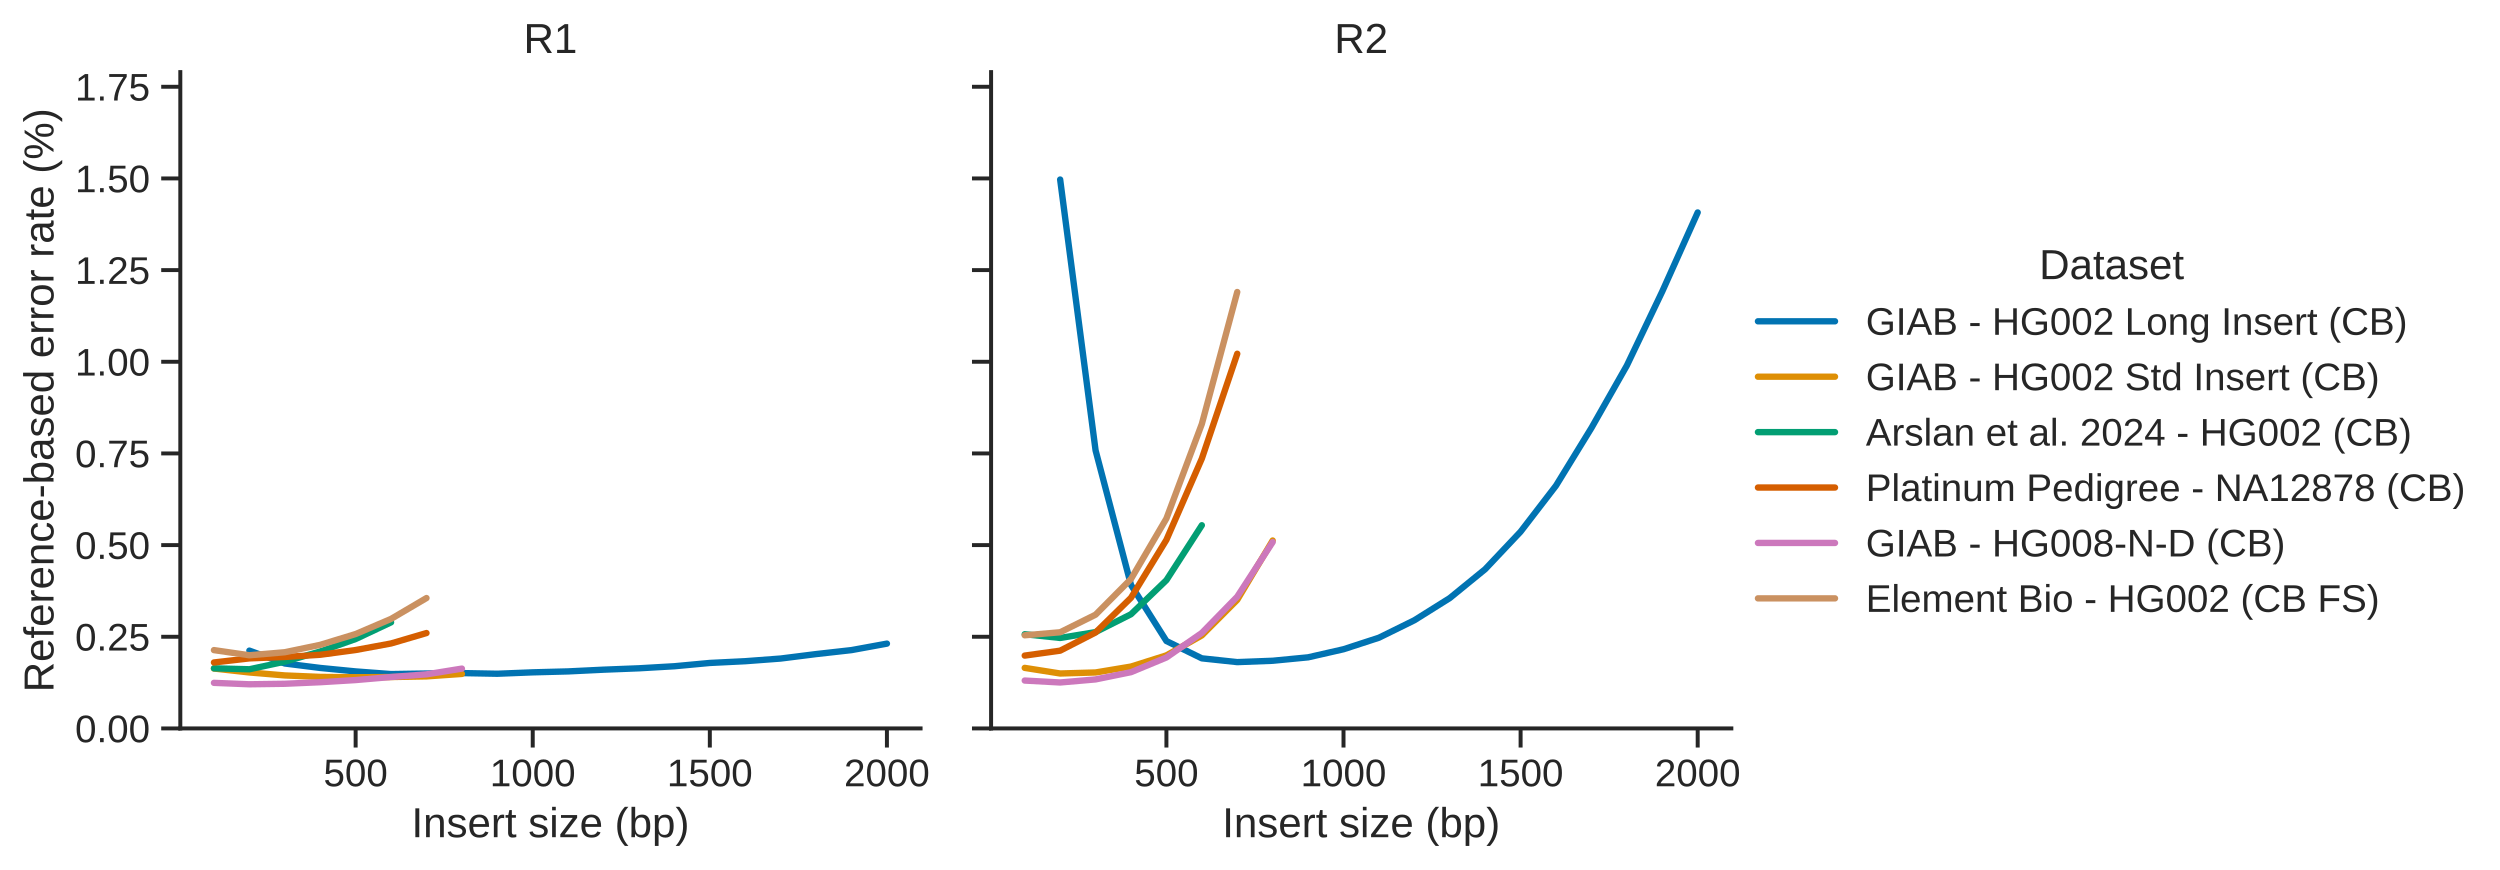
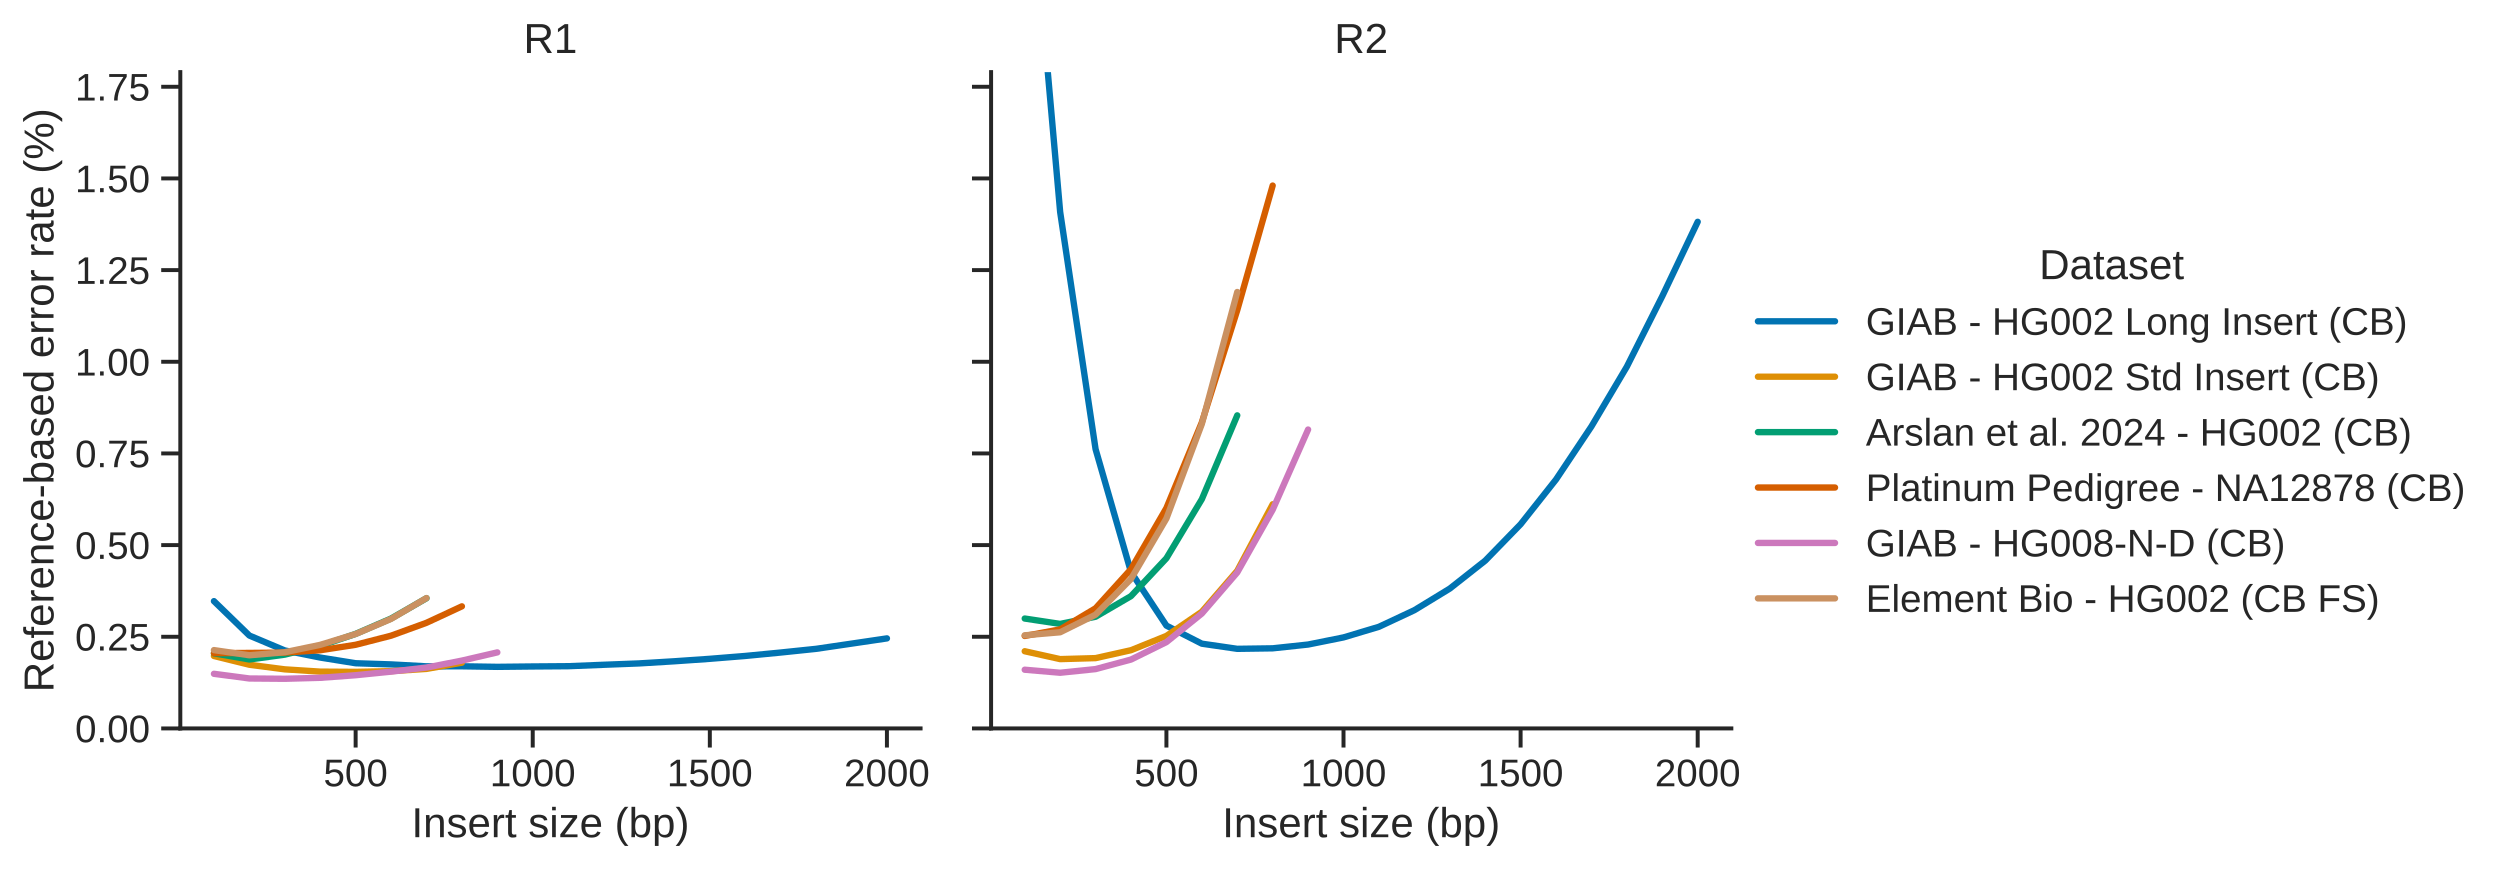
<svg xmlns="http://www.w3.org/2000/svg" xmlns:xlink="http://www.w3.org/1999/xlink" width="785.241pt" height="272.95pt" viewBox="0 0 785.241 272.95" version="1.1">
  <defs>
    <style type="text/css">*{stroke-linejoin: round; stroke-linecap: butt}</style>
  </defs>
  <g id="figure_1">
    <g id="patch_1">
      <path d="M 0 272.95  L 785.241 272.95  L 785.241 0  L 0 0  L 0 272.95  z " style="fill: none" />
    </g>
    <g id="axes_1">
      <g id="patch_2">
        <path d="M 56.635 228.796  L 289.146 228.796  L 289.146 22.648  L 56.635 22.648  L 56.635 228.796  z " style="fill: none" />
      </g>
      <g id="matplotlib.axis_1">
        <g id="xtick_1">
          <g id="line2d_1">
            <defs>
-               <path id="m92e00414c8" d="M 0 0  L 0 6  " style="stroke: #262626; stroke-width: 1.25" />
+               <path id="m646bd89de6" d="M 0 0  L 0 6  " style="stroke: #262626; stroke-width: 1.25" />
            </defs>
            <g>
-               <use xlink:href="#m92e00414c8" x="111.704" y="228.796" style="fill: #262626; stroke: #262626; stroke-width: 1.25" />
+               <use xlink:href="#m646bd89de6" x="111.704" y="228.796" style="fill: #262626; stroke: #262626; stroke-width: 1.25" />
            </g>
          </g>
          <g id="text_1">
            <text style="fill: #262626; font: 12.1px 'Arial', 'DejaVu Sans', 'Liberation Sans', 'Bitstream Vera Sans', sans-serif; text-anchor: middle" x="111.704" y="246.957" transform="rotate(-0 111.7036 246.9573)">500</text>
          </g>
        </g>
        <g id="xtick_2">
          <g id="line2d_2">
            <g>
-               <use xlink:href="#m92e00414c8" x="167.328" y="228.796" style="fill: #262626; stroke: #262626; stroke-width: 1.25" />
+               <use xlink:href="#m646bd89de6" x="167.328" y="228.796" style="fill: #262626; stroke: #262626; stroke-width: 1.25" />
            </g>
          </g>
          <g id="text_2">
            <text style="fill: #262626; font: 12.1px 'Arial', 'DejaVu Sans', 'Liberation Sans', 'Bitstream Vera Sans', sans-serif; text-anchor: middle" x="167.328" y="246.957" transform="rotate(-0 167.3283 246.9573)">1000</text>
          </g>
        </g>
        <g id="xtick_3">
          <g id="line2d_3">
            <g>
-               <use xlink:href="#m92e00414c8" x="222.953" y="228.796" style="fill: #262626; stroke: #262626; stroke-width: 1.25" />
+               <use xlink:href="#m646bd89de6" x="222.953" y="228.796" style="fill: #262626; stroke: #262626; stroke-width: 1.25" />
            </g>
          </g>
          <g id="text_3">
            <text style="fill: #262626; font: 12.1px 'Arial', 'DejaVu Sans', 'Liberation Sans', 'Bitstream Vera Sans', sans-serif; text-anchor: middle" x="222.953" y="246.957" transform="rotate(-0 222.953 246.9573)">1500</text>
          </g>
        </g>
        <g id="xtick_4">
          <g id="line2d_4">
            <g>
-               <use xlink:href="#m92e00414c8" x="278.578" y="228.796" style="fill: #262626; stroke: #262626; stroke-width: 1.25" />
+               <use xlink:href="#m646bd89de6" x="278.578" y="228.796" style="fill: #262626; stroke: #262626; stroke-width: 1.25" />
            </g>
          </g>
          <g id="text_4">
            <text style="fill: #262626; font: 12.1px 'Arial', 'DejaVu Sans', 'Liberation Sans', 'Bitstream Vera Sans', sans-serif; text-anchor: middle" x="278.578" y="246.957" transform="rotate(-0 278.5777 246.9573)">2000</text>
          </g>
        </g>
        <g id="text_5">
          <text style="fill: #262626; font: 13.2px 'Arial', 'DejaVu Sans', 'Liberation Sans', 'Bitstream Vera Sans', sans-serif; text-anchor: middle" x="172.891" y="262.971" transform="rotate(-0 172.8907 262.9713)">Insert size (bp)</text>
        </g>
      </g>
      <g id="matplotlib.axis_2">
        <g id="ytick_1">
          <g id="line2d_5">
            <defs>
-               <path id="me6cf641225" d="M 0 0  L -6 0  " style="stroke: #262626; stroke-width: 1.25" />
+               <path id="m1c144d953c" d="M 0 0  L -6 0  " style="stroke: #262626; stroke-width: 1.25" />
            </defs>
            <g>
-               <use xlink:href="#me6cf641225" x="56.635" y="228.796" style="fill: #262626; stroke: #262626; stroke-width: 1.25" />
+               <use xlink:href="#m1c144d953c" x="56.635" y="228.796" style="fill: #262626; stroke: #262626; stroke-width: 1.25" />
            </g>
          </g>
          <g id="text_6">
            <text style="fill: #262626; font: 12.1px 'Arial', 'DejaVu Sans', 'Liberation Sans', 'Bitstream Vera Sans', sans-serif; text-anchor: end" x="47.135" y="233.127" transform="rotate(-0 47.13511 233.1268)">0.00</text>
          </g>
        </g>
        <g id="ytick_2">
          <g id="line2d_6">
            <g>
-               <use xlink:href="#me6cf641225" x="56.635" y="200.005" style="fill: #262626; stroke: #262626; stroke-width: 1.25" />
+               <use xlink:href="#m1c144d953c" x="56.635" y="200.005" style="fill: #262626; stroke: #262626; stroke-width: 1.25" />
            </g>
          </g>
          <g id="text_7">
            <text style="fill: #262626; font: 12.1px 'Arial', 'DejaVu Sans', 'Liberation Sans', 'Bitstream Vera Sans', sans-serif; text-anchor: end" x="47.135" y="204.335" transform="rotate(-0 47.13511 204.3352)">0.25</text>
          </g>
        </g>
        <g id="ytick_3">
          <g id="line2d_7">
            <g>
-               <use xlink:href="#me6cf641225" x="56.635" y="171.213" style="fill: #262626; stroke: #262626; stroke-width: 1.25" />
+               <use xlink:href="#m1c144d953c" x="56.635" y="171.213" style="fill: #262626; stroke: #262626; stroke-width: 1.25" />
            </g>
          </g>
          <g id="text_8">
            <text style="fill: #262626; font: 12.1px 'Arial', 'DejaVu Sans', 'Liberation Sans', 'Bitstream Vera Sans', sans-serif; text-anchor: end" x="47.135" y="175.544" transform="rotate(-0 47.13511 175.5435)">0.50</text>
          </g>
        </g>
        <g id="ytick_4">
          <g id="line2d_8">
            <g>
-               <use xlink:href="#me6cf641225" x="56.635" y="142.421" style="fill: #262626; stroke: #262626; stroke-width: 1.25" />
+               <use xlink:href="#m1c144d953c" x="56.635" y="142.421" style="fill: #262626; stroke: #262626; stroke-width: 1.25" />
            </g>
          </g>
          <g id="text_9">
            <text style="fill: #262626; font: 12.1px 'Arial', 'DejaVu Sans', 'Liberation Sans', 'Bitstream Vera Sans', sans-serif; text-anchor: end" x="47.135" y="146.752" transform="rotate(-0 47.13511 146.7519)">0.75</text>
          </g>
        </g>
        <g id="ytick_5">
          <g id="line2d_9">
            <g>
-               <use xlink:href="#me6cf641225" x="56.635" y="113.63" style="fill: #262626; stroke: #262626; stroke-width: 1.25" />
+               <use xlink:href="#m1c144d953c" x="56.635" y="113.63" style="fill: #262626; stroke: #262626; stroke-width: 1.25" />
            </g>
          </g>
          <g id="text_10">
            <text style="fill: #262626; font: 12.1px 'Arial', 'DejaVu Sans', 'Liberation Sans', 'Bitstream Vera Sans', sans-serif; text-anchor: end" x="47.135" y="117.96" transform="rotate(-0 47.13511 117.9603)">1.00</text>
          </g>
        </g>
        <g id="ytick_6">
          <g id="line2d_10">
            <g>
-               <use xlink:href="#me6cf641225" x="56.635" y="84.838" style="fill: #262626; stroke: #262626; stroke-width: 1.25" />
+               <use xlink:href="#m1c144d953c" x="56.635" y="84.838" style="fill: #262626; stroke: #262626; stroke-width: 1.25" />
            </g>
          </g>
          <g id="text_11">
            <text style="fill: #262626; font: 12.1px 'Arial', 'DejaVu Sans', 'Liberation Sans', 'Bitstream Vera Sans', sans-serif; text-anchor: end" x="47.135" y="89.169" transform="rotate(-0 47.13511 89.16869)">1.25</text>
          </g>
        </g>
        <g id="ytick_7">
          <g id="line2d_11">
            <g>
-               <use xlink:href="#me6cf641225" x="56.635" y="56.047" style="fill: #262626; stroke: #262626; stroke-width: 1.25" />
+               <use xlink:href="#m1c144d953c" x="56.635" y="56.047" style="fill: #262626; stroke: #262626; stroke-width: 1.25" />
            </g>
          </g>
          <g id="text_12">
            <text style="fill: #262626; font: 12.1px 'Arial', 'DejaVu Sans', 'Liberation Sans', 'Bitstream Vera Sans', sans-serif; text-anchor: end" x="47.135" y="60.377" transform="rotate(-0 47.13511 60.37707)">1.50</text>
          </g>
        </g>
        <g id="ytick_8">
          <g id="line2d_12">
            <g>
-               <use xlink:href="#me6cf641225" x="56.635" y="27.255" style="fill: #262626; stroke: #262626; stroke-width: 1.25" />
+               <use xlink:href="#m1c144d953c" x="56.635" y="27.255" style="fill: #262626; stroke: #262626; stroke-width: 1.25" />
            </g>
          </g>
          <g id="text_13">
            <text style="fill: #262626; font: 12.1px 'Arial', 'DejaVu Sans', 'Liberation Sans', 'Bitstream Vera Sans', sans-serif; text-anchor: end" x="47.135" y="31.585" transform="rotate(-0 47.13511 31.58545)">1.75</text>
          </g>
        </g>
        <g id="text_14">
          <text style="fill: #262626; font: 13.2px 'Arial', 'DejaVu Sans', 'Liberation Sans', 'Bitstream Vera Sans', sans-serif; text-anchor: middle" x="16.809" y="125.722" transform="rotate(-90 16.80919 125.7223)">Reference-based error rate (%)</text>
        </g>
      </g>
      <g id="PolyCollection_1" />
      <g id="PolyCollection_2" />
      <g id="PolyCollection_3" />
      <g id="PolyCollection_4" />
      <g id="PolyCollection_5" />
      <g id="PolyCollection_6" />
      <g id="line2d_13">
-         <path d="M 78.329 204.361  L 89.454 208.4  L 100.579 209.798  L 111.704 210.888  L 122.829 211.726  L 133.953 211.547  L 145.078 211.41  L 156.203 211.623  L 167.328 211.178  L 178.453 210.885  L 189.578 210.344  L 200.703 209.909  L 211.828 209.264  L 222.953 208.23  L 234.078 207.682  L 245.203 206.845  L 256.328 205.445  L 267.453 204.194  L 278.578 202.16  " clip-path="url(#p9f7378f1e8)" style="fill: none; stroke: #0173b2; stroke-width: 2; stroke-linecap: round" />
+         <path d="M 67.204 188.821  L 78.329 199.624  L 89.454 204.303  L 100.579 206.534  L 111.704 208.319  L 122.829 208.687  L 133.953 209.295  L 145.078 209.282  L 156.203 209.456  L 167.328 209.334  L 178.453 209.25  L 189.578 208.805  L 200.703 208.377  L 211.828 207.702  L 222.953 206.931  L 234.078 206.032  L 245.203 204.956  L 256.328 203.797  L 267.453 202.162  L 278.578 200.516  " clip-path="url(#pf54c8b9371)" style="fill: none; stroke: #0173b2; stroke-width: 2; stroke-linecap: round" />
      </g>
      <g id="line2d_14">
-         <path d="M 67.204 209.981  L 78.329 211.219  L 89.454 212.148  L 100.579 212.611  L 111.704 212.714  L 122.829 212.657  L 133.953 212.452  L 145.078 211.678  " clip-path="url(#p9f7378f1e8)" style="fill: none; stroke: #de8f05; stroke-width: 2; stroke-linecap: round" />
+         <path d="M 67.204 206.05  L 78.329 208.796  L 89.454 210.24  L 100.579 210.955  L 111.704 211.032  L 122.829 210.805  L 133.953 210.098  L 145.078 208.143  " clip-path="url(#pf54c8b9371)" style="fill: none; stroke: #de8f05; stroke-width: 2; stroke-linecap: round" />
      </g>
      <g id="line2d_15">
-         <path d="M 67.204 209.922  L 78.329 210.212  L 89.454 207.831  L 100.579 204.624  L 111.704 200.715  L 122.829 195.474  " clip-path="url(#p9f7378f1e8)" style="fill: none; stroke: #029e73; stroke-width: 2; stroke-linecap: round" />
+         <path d="M 67.204 205.197  L 78.329 207.141  L 89.454 205.619  L 100.579 202.887  L 111.704 199.097  L 122.829 194.274  L 133.953 187.896  " clip-path="url(#pf54c8b9371)" style="fill: none; stroke: #029e73; stroke-width: 2; stroke-linecap: round" />
      </g>
      <g id="line2d_16">
-         <path d="M 67.204 208.078  L 78.329 206.797  L 89.454 206.353  L 100.579 205.661  L 111.704 204.166  L 122.829 202.107  L 133.953 198.84  " clip-path="url(#p9f7378f1e8)" style="fill: none; stroke: #d55e00; stroke-width: 2; stroke-linecap: round" />
+         <path d="M 67.204 205.159  L 78.329 205.082  L 89.454 204.973  L 100.579 204.243  L 111.704 202.523  L 122.829 199.668  L 133.953 195.617  L 145.078 190.451  " clip-path="url(#pf54c8b9371)" style="fill: none; stroke: #d55e00; stroke-width: 2; stroke-linecap: round" />
      </g>
      <g id="line2d_17">
-         <path d="M 67.204 214.481  L 78.329 214.93  L 89.454 214.771  L 100.579 214.28  L 111.704 213.606  L 122.829 212.65  L 133.953 211.806  L 145.078 210.005  " clip-path="url(#p9f7378f1e8)" style="fill: none; stroke: #cc78bc; stroke-width: 2; stroke-linecap: round" />
+         <path d="M 67.204 211.64  L 78.329 213.108  L 89.454 213.202  L 100.579 212.898  L 111.704 212.082  L 122.829 210.962  L 133.953 209.671  L 145.078 207.49  L 156.203 204.915  " clip-path="url(#pf54c8b9371)" style="fill: none; stroke: #cc78bc; stroke-width: 2; stroke-linecap: round" />
      </g>
      <g id="line2d_18">
-         <path d="M 67.204 204.198  L 78.329 205.817  L 89.454 204.861  L 100.579 202.542  L 111.704 199.145  L 122.829 194.393  L 133.953 187.848  " clip-path="url(#p9f7378f1e8)" style="fill: none; stroke: #ca9161; stroke-width: 2; stroke-linecap: round" />
+         <path d="M 67.204 204.198  L 78.329 205.817  L 89.454 204.861  L 100.579 202.542  L 111.704 199.145  L 122.829 194.393  L 133.953 187.848  " clip-path="url(#pf54c8b9371)" style="fill: none; stroke: #ca9161; stroke-width: 2; stroke-linecap: round" />
      </g>
      <g id="line2d_19" />
      <g id="line2d_20" />
      <g id="line2d_21" />
      <g id="line2d_22" />
      <g id="line2d_23" />
      <g id="line2d_24" />
      <g id="patch_3">
        <path d="M 56.635 228.796  L 56.635 22.648  " style="fill: none; stroke: #262626; stroke-width: 1.25; stroke-linejoin: miter; stroke-linecap: square" />
      </g>
      <g id="patch_4">
        <path d="M 56.635 228.796  L 289.146 228.796  " style="fill: none; stroke: #262626; stroke-width: 1.25; stroke-linejoin: miter; stroke-linecap: square" />
      </g>
      <g id="text_15">
        <text style="fill: #262626; font: 13.2px 'Arial', 'DejaVu Sans', 'Liberation Sans', 'Bitstream Vera Sans', sans-serif; text-anchor: middle" x="172.891" y="16.648" transform="rotate(-0 172.8907 16.64831)">R1</text>
      </g>
    </g>
    <g id="axes_2">
      <g id="patch_5">
        <path d="M 311.298 228.796  L 543.809 228.796  L 543.809 22.648  L 311.298 22.648  L 311.298 228.796  z " style="fill: none" />
      </g>
      <g id="matplotlib.axis_3">
        <g id="xtick_5">
          <g id="line2d_25">
            <g>
-               <use xlink:href="#m92e00414c8" x="366.366" y="228.796" style="fill: #262626; stroke: #262626; stroke-width: 1.25" />
+               <use xlink:href="#m646bd89de6" x="366.366" y="228.796" style="fill: #262626; stroke: #262626; stroke-width: 1.25" />
            </g>
          </g>
          <g id="text_16">
            <text style="fill: #262626; font: 12.1px 'Arial', 'DejaVu Sans', 'Liberation Sans', 'Bitstream Vera Sans', sans-serif; text-anchor: middle" x="366.366" y="246.957" transform="rotate(-0 366.3661 246.9573)">500</text>
          </g>
        </g>
        <g id="xtick_6">
          <g id="line2d_26">
            <g>
-               <use xlink:href="#m92e00414c8" x="421.991" y="228.796" style="fill: #262626; stroke: #262626; stroke-width: 1.25" />
+               <use xlink:href="#m646bd89de6" x="421.991" y="228.796" style="fill: #262626; stroke: #262626; stroke-width: 1.25" />
            </g>
          </g>
          <g id="text_17">
            <text style="fill: #262626; font: 12.1px 'Arial', 'DejaVu Sans', 'Liberation Sans', 'Bitstream Vera Sans', sans-serif; text-anchor: middle" x="421.991" y="246.957" transform="rotate(-0 421.9908 246.9573)">1000</text>
          </g>
        </g>
        <g id="xtick_7">
          <g id="line2d_27">
            <g>
-               <use xlink:href="#m92e00414c8" x="477.615" y="228.796" style="fill: #262626; stroke: #262626; stroke-width: 1.25" />
+               <use xlink:href="#m646bd89de6" x="477.615" y="228.796" style="fill: #262626; stroke: #262626; stroke-width: 1.25" />
            </g>
          </g>
          <g id="text_18">
            <text style="fill: #262626; font: 12.1px 'Arial', 'DejaVu Sans', 'Liberation Sans', 'Bitstream Vera Sans', sans-serif; text-anchor: middle" x="477.615" y="246.957" transform="rotate(-0 477.6155 246.9573)">1500</text>
          </g>
        </g>
        <g id="xtick_8">
          <g id="line2d_28">
            <g>
-               <use xlink:href="#m92e00414c8" x="533.24" y="228.796" style="fill: #262626; stroke: #262626; stroke-width: 1.25" />
+               <use xlink:href="#m646bd89de6" x="533.24" y="228.796" style="fill: #262626; stroke: #262626; stroke-width: 1.25" />
            </g>
          </g>
          <g id="text_19">
            <text style="fill: #262626; font: 12.1px 'Arial', 'DejaVu Sans', 'Liberation Sans', 'Bitstream Vera Sans', sans-serif; text-anchor: middle" x="533.24" y="246.957" transform="rotate(-0 533.2402 246.9573)">2000</text>
          </g>
        </g>
        <g id="text_20">
          <text style="fill: #262626; font: 13.2px 'Arial', 'DejaVu Sans', 'Liberation Sans', 'Bitstream Vera Sans', sans-serif; text-anchor: middle" x="427.553" y="262.971" transform="rotate(-0 427.5533 262.9713)">Insert size (bp)</text>
        </g>
      </g>
      <g id="matplotlib.axis_4">
        <g id="ytick_9">
          <g id="line2d_29">
            <g>
-               <use xlink:href="#me6cf641225" x="311.298" y="228.796" style="fill: #262626; stroke: #262626; stroke-width: 1.25" />
+               <use xlink:href="#m1c144d953c" x="311.298" y="228.796" style="fill: #262626; stroke: #262626; stroke-width: 1.25" />
            </g>
          </g>
        </g>
        <g id="ytick_10">
          <g id="line2d_30">
            <g>
-               <use xlink:href="#me6cf641225" x="311.298" y="200.005" style="fill: #262626; stroke: #262626; stroke-width: 1.25" />
+               <use xlink:href="#m1c144d953c" x="311.298" y="200.005" style="fill: #262626; stroke: #262626; stroke-width: 1.25" />
            </g>
          </g>
        </g>
        <g id="ytick_11">
          <g id="line2d_31">
            <g>
-               <use xlink:href="#me6cf641225" x="311.298" y="171.213" style="fill: #262626; stroke: #262626; stroke-width: 1.25" />
+               <use xlink:href="#m1c144d953c" x="311.298" y="171.213" style="fill: #262626; stroke: #262626; stroke-width: 1.25" />
            </g>
          </g>
        </g>
        <g id="ytick_12">
          <g id="line2d_32">
            <g>
-               <use xlink:href="#me6cf641225" x="311.298" y="142.421" style="fill: #262626; stroke: #262626; stroke-width: 1.25" />
+               <use xlink:href="#m1c144d953c" x="311.298" y="142.421" style="fill: #262626; stroke: #262626; stroke-width: 1.25" />
            </g>
          </g>
        </g>
        <g id="ytick_13">
          <g id="line2d_33">
            <g>
-               <use xlink:href="#me6cf641225" x="311.298" y="113.63" style="fill: #262626; stroke: #262626; stroke-width: 1.25" />
+               <use xlink:href="#m1c144d953c" x="311.298" y="113.63" style="fill: #262626; stroke: #262626; stroke-width: 1.25" />
            </g>
          </g>
        </g>
        <g id="ytick_14">
          <g id="line2d_34">
            <g>
-               <use xlink:href="#me6cf641225" x="311.298" y="84.838" style="fill: #262626; stroke: #262626; stroke-width: 1.25" />
+               <use xlink:href="#m1c144d953c" x="311.298" y="84.838" style="fill: #262626; stroke: #262626; stroke-width: 1.25" />
            </g>
          </g>
        </g>
        <g id="ytick_15">
          <g id="line2d_35">
            <g>
-               <use xlink:href="#me6cf641225" x="311.298" y="56.047" style="fill: #262626; stroke: #262626; stroke-width: 1.25" />
+               <use xlink:href="#m1c144d953c" x="311.298" y="56.047" style="fill: #262626; stroke: #262626; stroke-width: 1.25" />
            </g>
          </g>
        </g>
        <g id="ytick_16">
          <g id="line2d_36">
            <g>
-               <use xlink:href="#me6cf641225" x="311.298" y="27.255" style="fill: #262626; stroke: #262626; stroke-width: 1.25" />
+               <use xlink:href="#m1c144d953c" x="311.298" y="27.255" style="fill: #262626; stroke: #262626; stroke-width: 1.25" />
            </g>
          </g>
        </g>
      </g>
      <g id="PolyCollection_7" />
      <g id="PolyCollection_8" />
      <g id="PolyCollection_9" />
      <g id="PolyCollection_10" />
      <g id="PolyCollection_11" />
      <g id="PolyCollection_12" />
      <g id="line2d_37">
-         <path d="M 332.991 56.393  L 344.116 141.467  L 355.241 183.728  L 366.366 201.343  L 377.491 206.784  L 388.616 207.967  L 399.741 207.542  L 410.866 206.466  L 421.991 203.927  L 433.116 200.305  L 444.241 194.825  L 455.366 187.854  L 466.491 178.778  L 477.615 166.993  L 488.74 152.533  L 499.865 134.411  L 510.99 114.815  L 522.115 91.535  L 533.24 66.733  " clip-path="url(#pebedaa9501)" style="fill: none; stroke: #0173b2; stroke-width: 2; stroke-linecap: round" />
+         <path d="M 327.017 -1  L 332.991 66.579  L 344.116 141.077  L 355.241 179.673  L 366.366 196.505  L 377.491 202.178  L 388.616 203.796  L 399.741 203.635  L 410.866 202.446  L 421.991 200.208  L 433.116 196.873  L 444.241 191.662  L 455.366 184.878  L 466.491 176.112  L 477.615 164.671  L 488.74 150.611  L 499.865 133.94  L 510.99 115.165  L 522.115 93.028  L 533.24 69.671  " clip-path="url(#p8c7e82bc95)" style="fill: none; stroke: #0173b2; stroke-width: 2; stroke-linecap: round" />
      </g>
      <g id="line2d_38">
-         <path d="M 321.866 209.78  L 332.991 211.54  L 344.116 211.219  L 355.241 209.364  L 366.366 205.845  L 377.491 199.581  L 388.616 188.417  L 399.741 169.774  " clip-path="url(#pebedaa9501)" style="fill: none; stroke: #de8f05; stroke-width: 2; stroke-linecap: round" />
+         <path d="M 321.866 204.553  L 332.991 207.025  L 344.116 206.712  L 355.241 204.225  L 366.366 199.733  L 377.491 192.149  L 388.616 179.286  L 399.741 158.393  " clip-path="url(#p8c7e82bc95)" style="fill: none; stroke: #de8f05; stroke-width: 2; stroke-linecap: round" />
      </g>
      <g id="line2d_39">
-         <path d="M 321.866 199.214  L 332.991 200.38  L 344.116 198.535  L 355.241 192.933  L 366.366 182.23  L 377.491 164.979  " clip-path="url(#pebedaa9501)" style="fill: none; stroke: #029e73; stroke-width: 2; stroke-linecap: round" />
+         <path d="M 321.866 194.28  L 332.991 195.967  L 344.116 193.721  L 355.241 187.235  L 366.366 175.344  L 377.491 156.795  L 388.616 130.468  " clip-path="url(#p8c7e82bc95)" style="fill: none; stroke: #029e73; stroke-width: 2; stroke-linecap: round" />
      </g>
      <g id="line2d_40">
-         <path d="M 321.866 205.921  L 332.991 204.372  L 344.116 198.66  L 355.241 187.762  L 366.366 169.569  L 377.491 144.047  L 388.616 111.111  " clip-path="url(#pebedaa9501)" style="fill: none; stroke: #d55e00; stroke-width: 2; stroke-linecap: round" />
+         <path d="M 321.866 199.752  L 332.991 197.678  L 344.116 191.057  L 355.241 178.774  L 366.366 159.569  L 377.491 132.679  L 388.616 97.424  L 399.741 58.289  " clip-path="url(#p8c7e82bc95)" style="fill: none; stroke: #d55e00; stroke-width: 2; stroke-linecap: round" />
      </g>
      <g id="line2d_41">
-         <path d="M 321.866 213.76  L 332.991 214.364  L 344.116 213.399  L 355.241 211.126  L 366.366 206.513  L 377.491 198.799  L 388.616 187.405  L 399.741 170.267  " clip-path="url(#pebedaa9501)" style="fill: none; stroke: #cc78bc; stroke-width: 2; stroke-linecap: round" />
+         <path d="M 321.866 210.358  L 332.991 211.307  L 344.116 210.16  L 355.241 207.162  L 366.366 201.682  L 377.491 192.719  L 388.616 179.815  L 399.741 160.113  L 410.866 134.919  " clip-path="url(#p8c7e82bc95)" style="fill: none; stroke: #cc78bc; stroke-width: 2; stroke-linecap: round" />
      </g>
      <g id="line2d_42">
-         <path d="M 321.866 199.54  L 332.991 198.592  L 344.116 193.07  L 355.241 181.856  L 366.366 162.863  L 377.491 133.168  L 388.616 91.72  " clip-path="url(#pebedaa9501)" style="fill: none; stroke: #ca9161; stroke-width: 2; stroke-linecap: round" />
+         <path d="M 321.866 199.54  L 332.991 198.592  L 344.116 193.07  L 355.241 181.856  L 366.366 162.863  L 377.491 133.168  L 388.616 91.72  " clip-path="url(#p8c7e82bc95)" style="fill: none; stroke: #ca9161; stroke-width: 2; stroke-linecap: round" />
      </g>
      <g id="patch_6">
        <path d="M 311.298 228.796  L 311.298 22.648  " style="fill: none; stroke: #262626; stroke-width: 1.25; stroke-linejoin: miter; stroke-linecap: square" />
      </g>
      <g id="patch_7">
        <path d="M 311.298 228.796  L 543.809 228.796  " style="fill: none; stroke: #262626; stroke-width: 1.25; stroke-linejoin: miter; stroke-linecap: square" />
      </g>
      <g id="text_21">
        <text style="fill: #262626; font: 13.2px 'Arial', 'DejaVu Sans', 'Liberation Sans', 'Bitstream Vera Sans', sans-serif; text-anchor: middle" x="427.553" y="16.648" transform="rotate(-0 427.5533 16.64831)">R2</text>
      </g>
    </g>
    <g id="legend_1">
      <g id="text_22">
        <text style="fill: #262626; font: 13.2px 'Arial', 'DejaVu Sans', 'Liberation Sans', 'Bitstream Vera Sans', sans-serif; text-anchor: start" x="640.515" y="87.672" transform="rotate(-0 640.5154 87.67188)">Dataset</text>
      </g>
      <g id="line2d_43">
        <path d="M 552.168 100.919  L 564.268 100.919  L 576.368 100.919  " style="fill: none; stroke: #0173b2; stroke-width: 2; stroke-linecap: round" />
      </g>
      <g id="text_23">
        <text style="fill: #262626; font: 12.1px 'Arial', 'DejaVu Sans', 'Liberation Sans', 'Bitstream Vera Sans', sans-serif; text-anchor: start" x="586.048" y="105.154" transform="rotate(-0 586.0484 105.1538)">GIAB - HG002 Long Insert (CB)</text>
      </g>
      <g id="line2d_44">
        <path d="M 552.168 118.324  L 564.268 118.324  L 576.368 118.324  " style="fill: none; stroke: #de8f05; stroke-width: 2; stroke-linecap: round" />
      </g>
      <g id="text_24">
        <text style="fill: #262626; font: 12.1px 'Arial', 'DejaVu Sans', 'Liberation Sans', 'Bitstream Vera Sans', sans-serif; text-anchor: start" x="586.048" y="122.559" transform="rotate(-0 586.0484 122.5589)">GIAB - HG002 Std Insert (CB)</text>
      </g>
      <g id="line2d_45">
        <path d="M 552.168 135.729  L 564.268 135.729  L 576.368 135.729  " style="fill: none; stroke: #029e73; stroke-width: 2; stroke-linecap: round" />
      </g>
      <g id="text_25">
        <text style="fill: #262626; font: 12.1px 'Arial', 'DejaVu Sans', 'Liberation Sans', 'Bitstream Vera Sans', sans-serif; text-anchor: start" x="586.048" y="139.964" transform="rotate(-0 586.0484 139.964)">Arslan et al. 2024 - HG002 (CB)</text>
      </g>
      <g id="line2d_46">
        <path d="M 552.168 153.134  L 564.268 153.134  L 576.368 153.134  " style="fill: none; stroke: #d55e00; stroke-width: 2; stroke-linecap: round" />
      </g>
      <g id="text_26">
        <text style="fill: #262626; font: 12.1px 'Arial', 'DejaVu Sans', 'Liberation Sans', 'Bitstream Vera Sans', sans-serif; text-anchor: start" x="586.048" y="157.369" transform="rotate(-0 586.0484 157.3691)">Platinum Pedigree - NA12878 (CB)</text>
      </g>
      <g id="line2d_47">
        <path d="M 552.168 170.539  L 564.268 170.539  L 576.368 170.539  " style="fill: none; stroke: #cc78bc; stroke-width: 2; stroke-linecap: round" />
      </g>
      <g id="text_27">
        <text style="fill: #262626; font: 12.1px 'Arial', 'DejaVu Sans', 'Liberation Sans', 'Bitstream Vera Sans', sans-serif; text-anchor: start" x="586.048" y="174.774" transform="rotate(-0 586.0484 174.7742)">GIAB - HG008-N-D (CB)</text>
      </g>
      <g id="line2d_48">
        <path d="M 552.168 187.944  L 564.268 187.944  L 576.368 187.944  " style="fill: none; stroke: #ca9161; stroke-width: 2; stroke-linecap: round" />
      </g>
      <g id="text_28">
        <text style="fill: #262626; font: 12.1px 'Arial', 'DejaVu Sans', 'Liberation Sans', 'Bitstream Vera Sans', sans-serif; text-anchor: start" x="586.048" y="192.179" transform="rotate(-0 586.0484 192.1793)">Element Bio - HG002 (CB FS)</text>
      </g>
    </g>
  </g>
  <defs>
-     <clipPath id="p9f7378f1e8">
+     <clipPath id="pf54c8b9371">
      <rect x="56.635" y="22.648" width="232.511" height="206.148" />
    </clipPath>
-     <clipPath id="pebedaa9501">
+     <clipPath id="p8c7e82bc95">
      <rect x="311.298" y="22.648" width="232.511" height="206.148" />
    </clipPath>
  </defs>
</svg>
